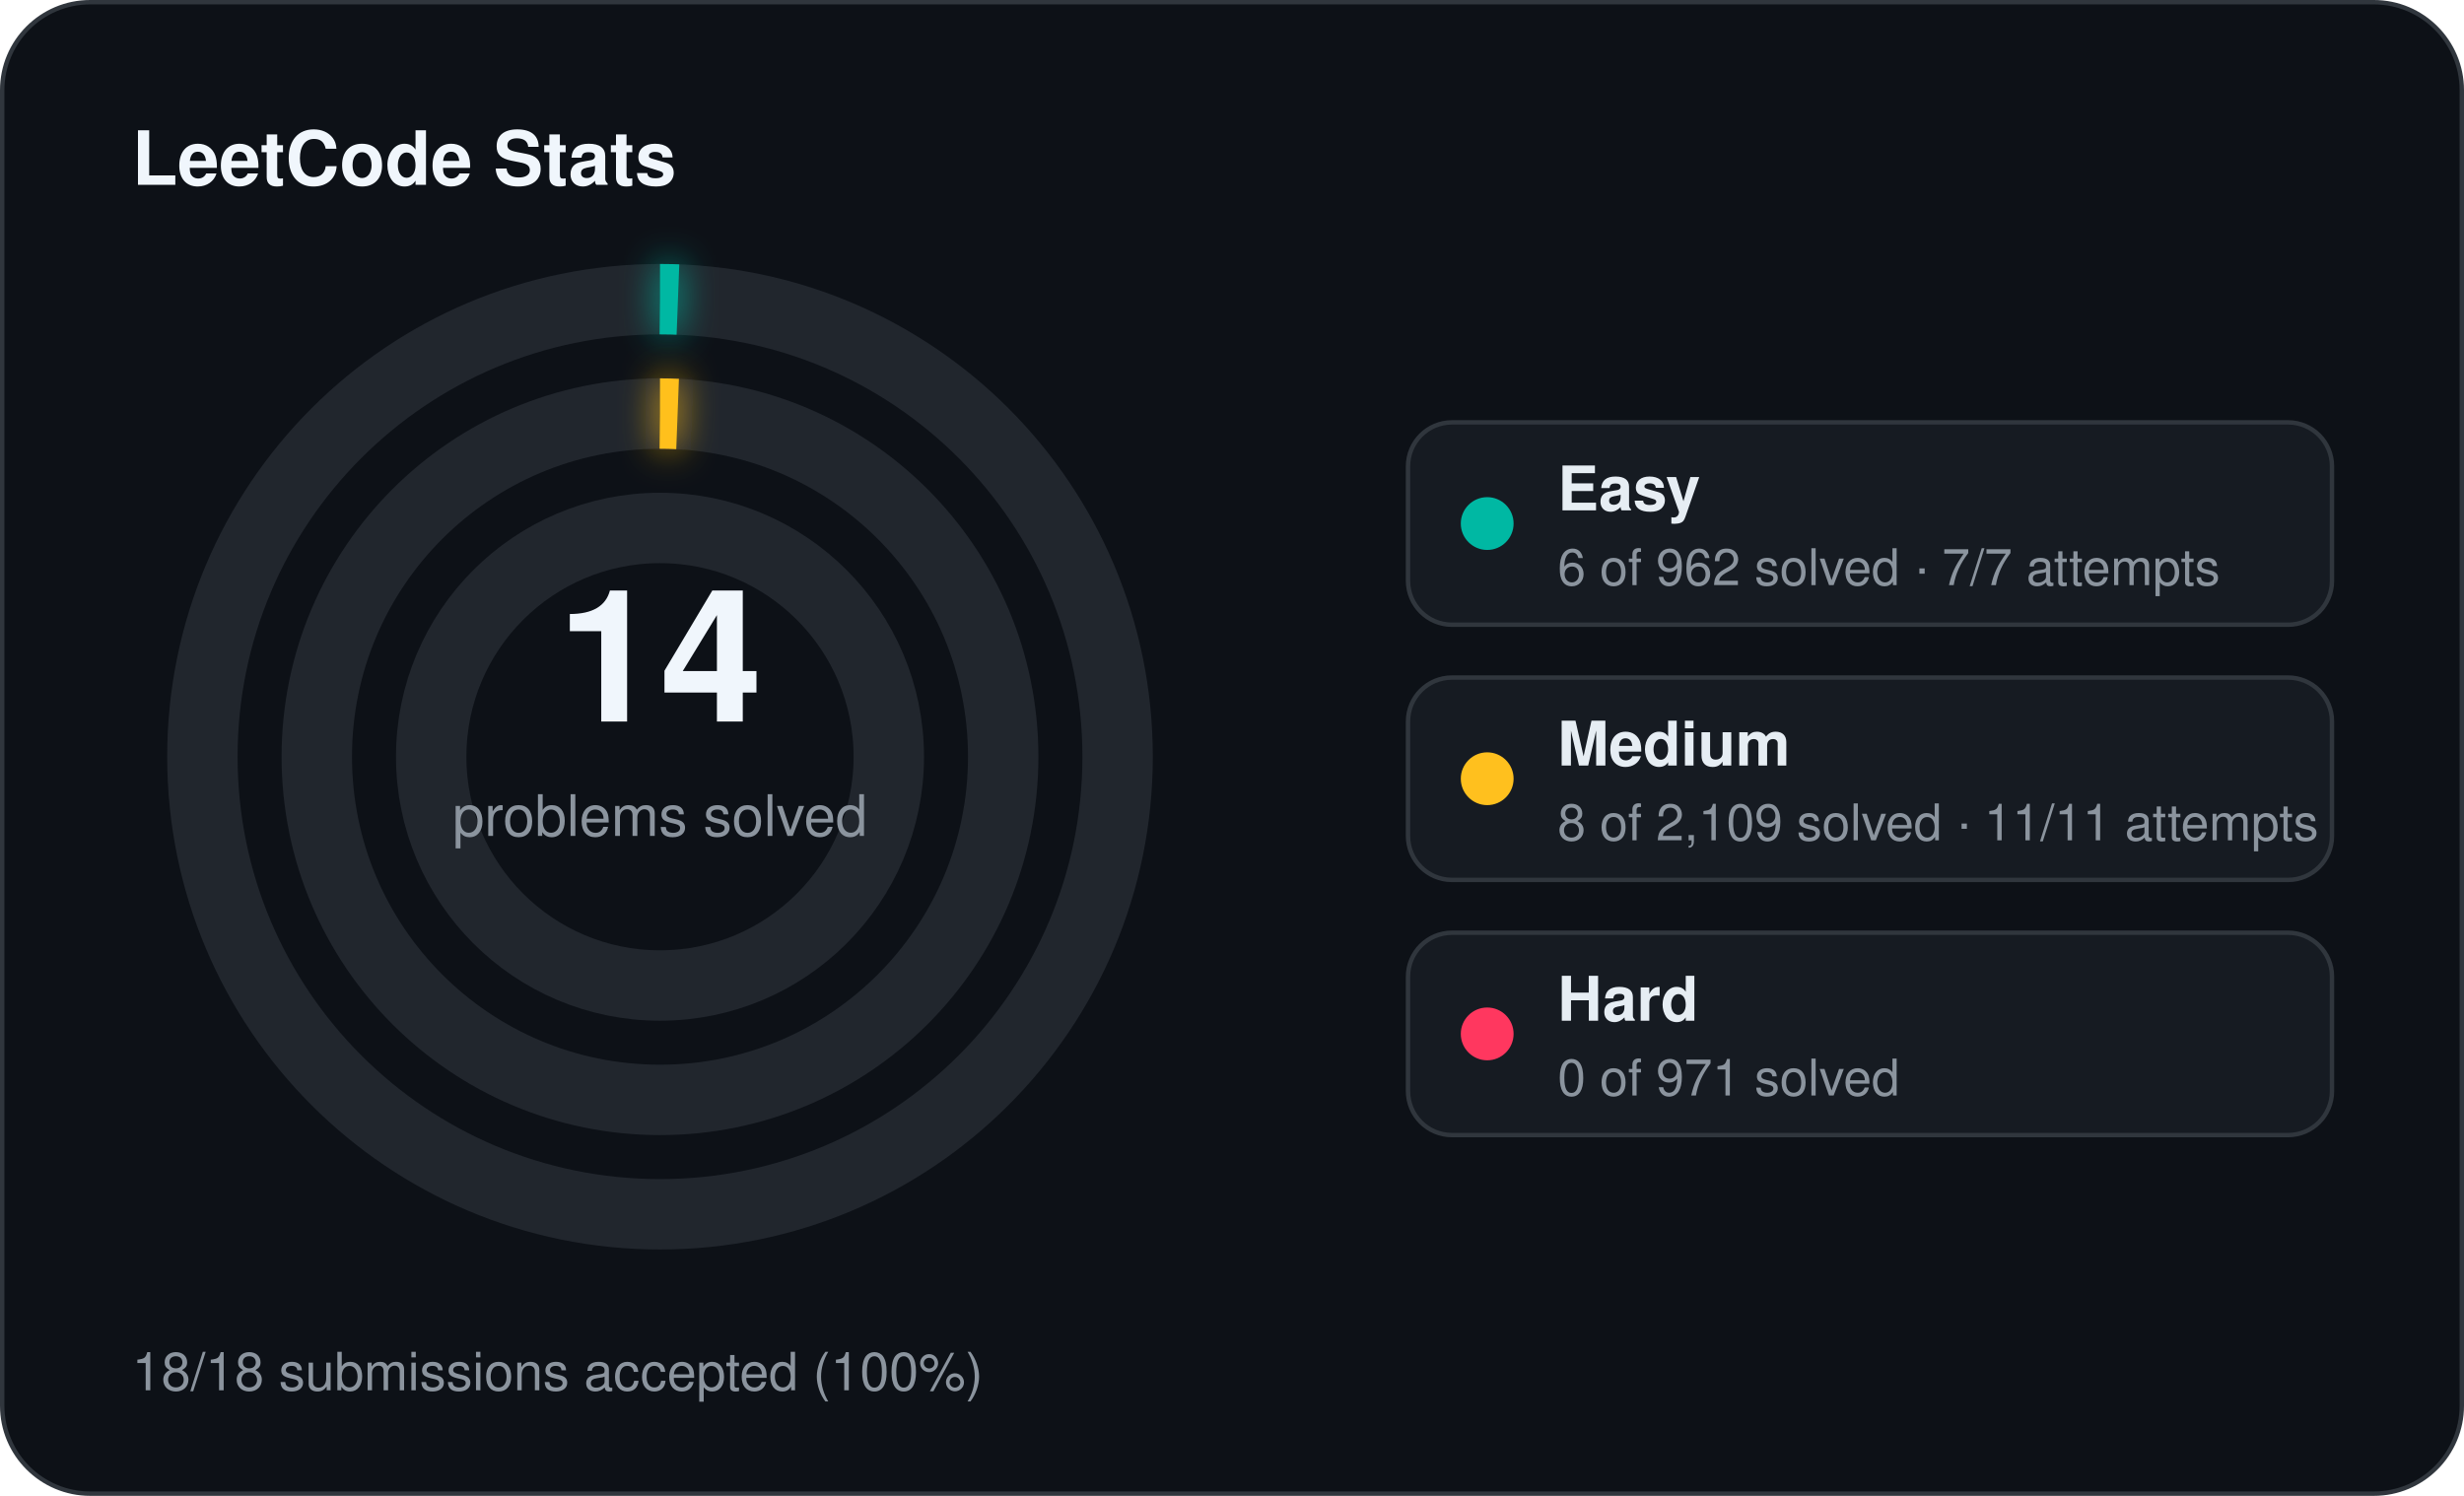
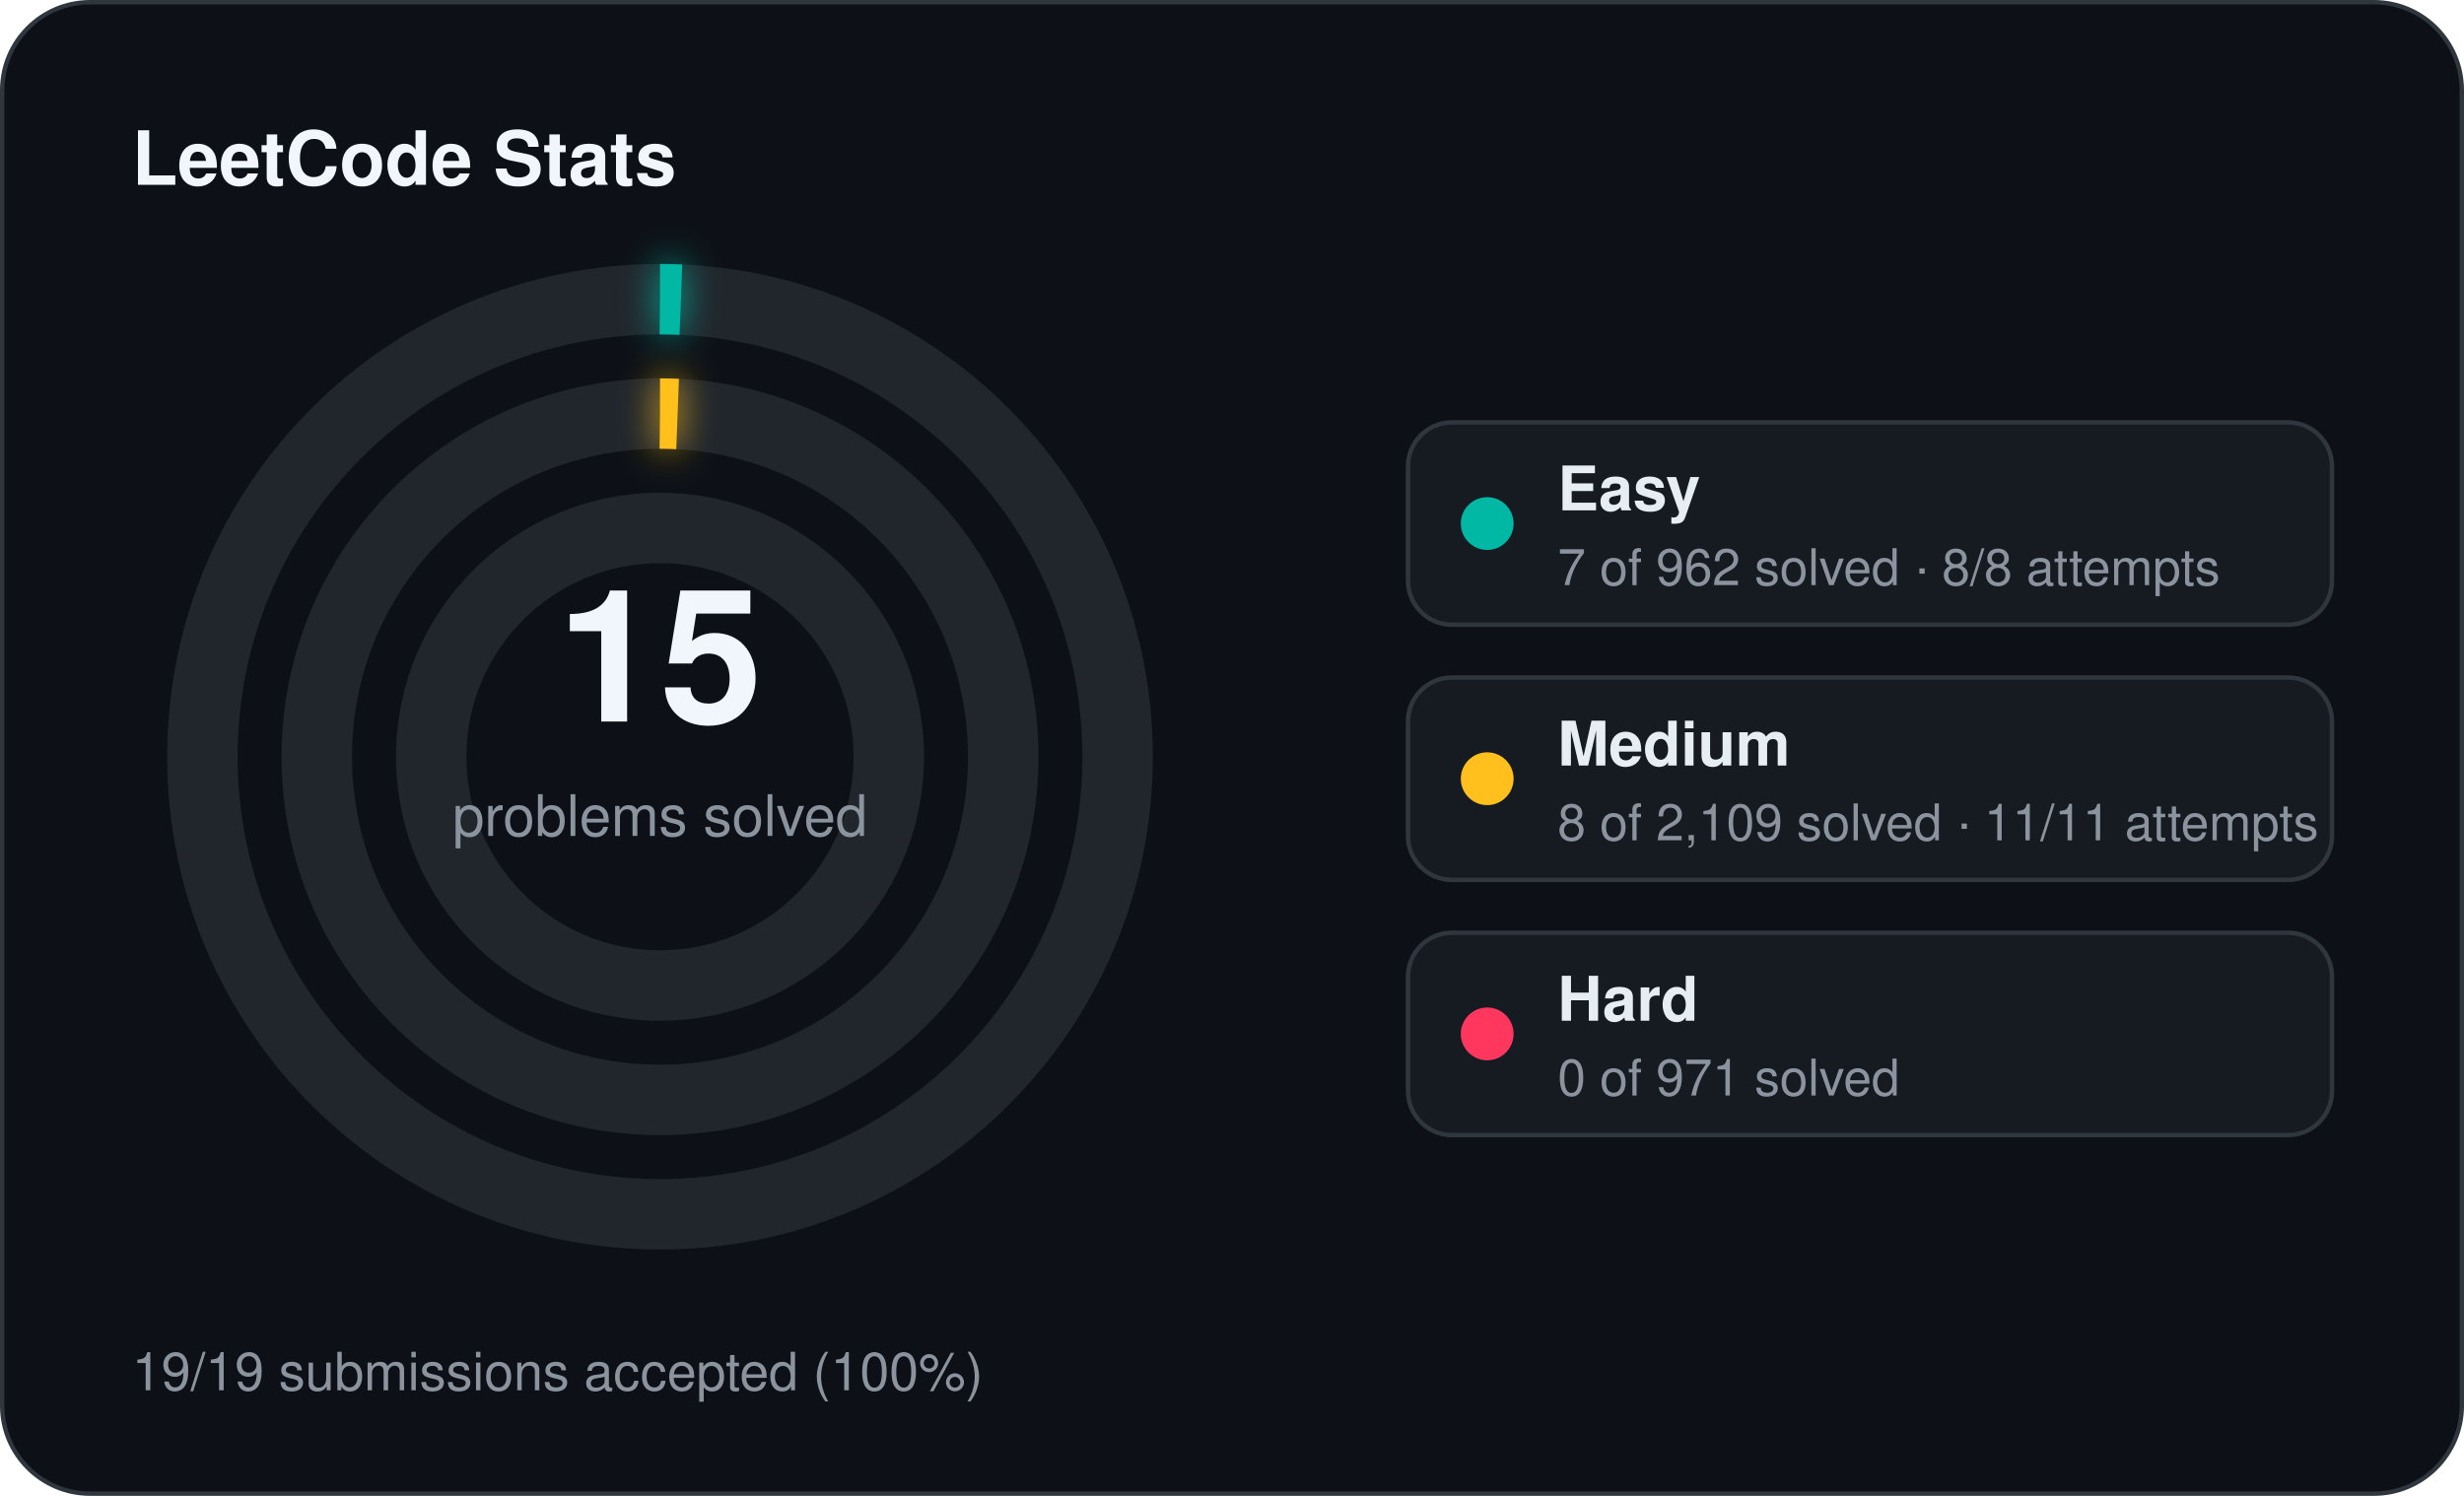
<svg xmlns="http://www.w3.org/2000/svg" width="560" height="340" viewBox="0 0 560 340">
  <defs>
    <filter id="stats-glow" x="-60%" y="-60%" width="220%" height="220%">
      <feGaussianBlur stdDeviation="4" result="blur" />
      <feMerge>
        <feMergeNode in="blur" />
        <feMergeNode in="SourceGraphic" />
      </feMerge>
    </filter>
  </defs>
  <rect x="0.5" y="0.5" width="559" height="339" rx="20" fill="#0d1117" stroke="#30363d" stroke-width="1" />
  <text x="30" y="42" fill="#f0f6fc" font-family="Segoe UI, Helvetica, Arial, sans-serif" font-size="17" font-weight="700">LeetCode Stats</text>
  <circle cx="150" cy="172" r="104" fill="none" stroke="#21262d" stroke-width="16" />
-   <circle cx="150" cy="172" r="104" fill="none" stroke="#00b8a3" stroke-width="16" stroke-linecap="butt" stroke-dasharray="4.08 653.45" transform="rotate(-90 150 172)" filter="url(#stats-glow)" />
+   <circle cx="150" cy="172" r="104" fill="none" stroke="#00b8a3" stroke-width="16" stroke-linecap="butt" stroke-dasharray="4.75 653.45" transform="rotate(-90 150 172)" filter="url(#stats-glow)" />
  <circle cx="150" cy="172" r="78" fill="none" stroke="#21262d" stroke-width="16" />
  <circle cx="150" cy="172" r="78" fill="none" stroke="#ffc01e" stroke-width="16" stroke-linecap="butt" stroke-dasharray="4.00 490.09" transform="rotate(-90 150 172)" filter="url(#stats-glow)" />
  <circle cx="150" cy="172" r="52" fill="none" stroke="#21262d" stroke-width="16" />
-   <text x="150" y="164" text-anchor="middle" fill="#f0f6fc" font-family="Segoe UI, Helvetica, Arial, sans-serif" font-size="42" font-weight="700">14</text>
+   <text x="150" y="164" text-anchor="middle" fill="#f0f6fc" font-family="Segoe UI, Helvetica, Arial, sans-serif" font-size="42" font-weight="700">15</text>
  <text x="150" y="190" text-anchor="middle" fill="#8b949e" font-family="Segoe UI, Helvetica, Arial, sans-serif" font-size="13">problems solved</text>
  <rect x="320" y="96" width="210" height="46" rx="10" fill="#161b22" stroke="#30363d" stroke-width="1" />
  <circle cx="338" cy="119" r="6" fill="#00b8a3" />
  <text x="354" y="116" fill="#e6edf3" font-family="Segoe UI, Helvetica, Arial, sans-serif" font-size="14" font-weight="600">Easy</text>
-   <text x="354" y="133" fill="#8b949e" font-family="Segoe UI, Helvetica, Arial, sans-serif" font-size="11.5">6 of 962 solved · 7/7 attempts</text>
+   <text x="354" y="133" fill="#8b949e" font-family="Segoe UI, Helvetica, Arial, sans-serif" font-size="11.5">7 of 962 solved · 8/8 attempts</text>
  <rect x="320" y="154" width="210" height="46" rx="10" fill="#161b22" stroke="#30363d" stroke-width="1" />
  <circle cx="338" cy="177" r="6" fill="#ffc01e" />
  <text x="354" y="174" fill="#e6edf3" font-family="Segoe UI, Helvetica, Arial, sans-serif" font-size="14" font-weight="600">Medium</text>
  <text x="354" y="191" fill="#8b949e" font-family="Segoe UI, Helvetica, Arial, sans-serif" font-size="11.5">8 of 2,109 solved · 11/11 attempts</text>
  <rect x="320" y="212" width="210" height="46" rx="10" fill="#161b22" stroke="#30363d" stroke-width="1" />
  <circle cx="338" cy="235" r="6" fill="#ff375f" />
  <text x="354" y="232" fill="#e6edf3" font-family="Segoe UI, Helvetica, Arial, sans-serif" font-size="14" font-weight="600">Hard</text>
  <text x="354" y="249" fill="#8b949e" font-family="Segoe UI, Helvetica, Arial, sans-serif" font-size="11.5">0 of 971 solved</text>
-   <text x="30" y="316" fill="#8b949e" font-family="Segoe UI, Helvetica, Arial, sans-serif" font-size="12">18/18 submissions accepted (100%)</text>
+   <text x="30" y="316" fill="#8b949e" font-family="Segoe UI, Helvetica, Arial, sans-serif" font-size="12">19/19 submissions accepted (100%)</text>
</svg>
